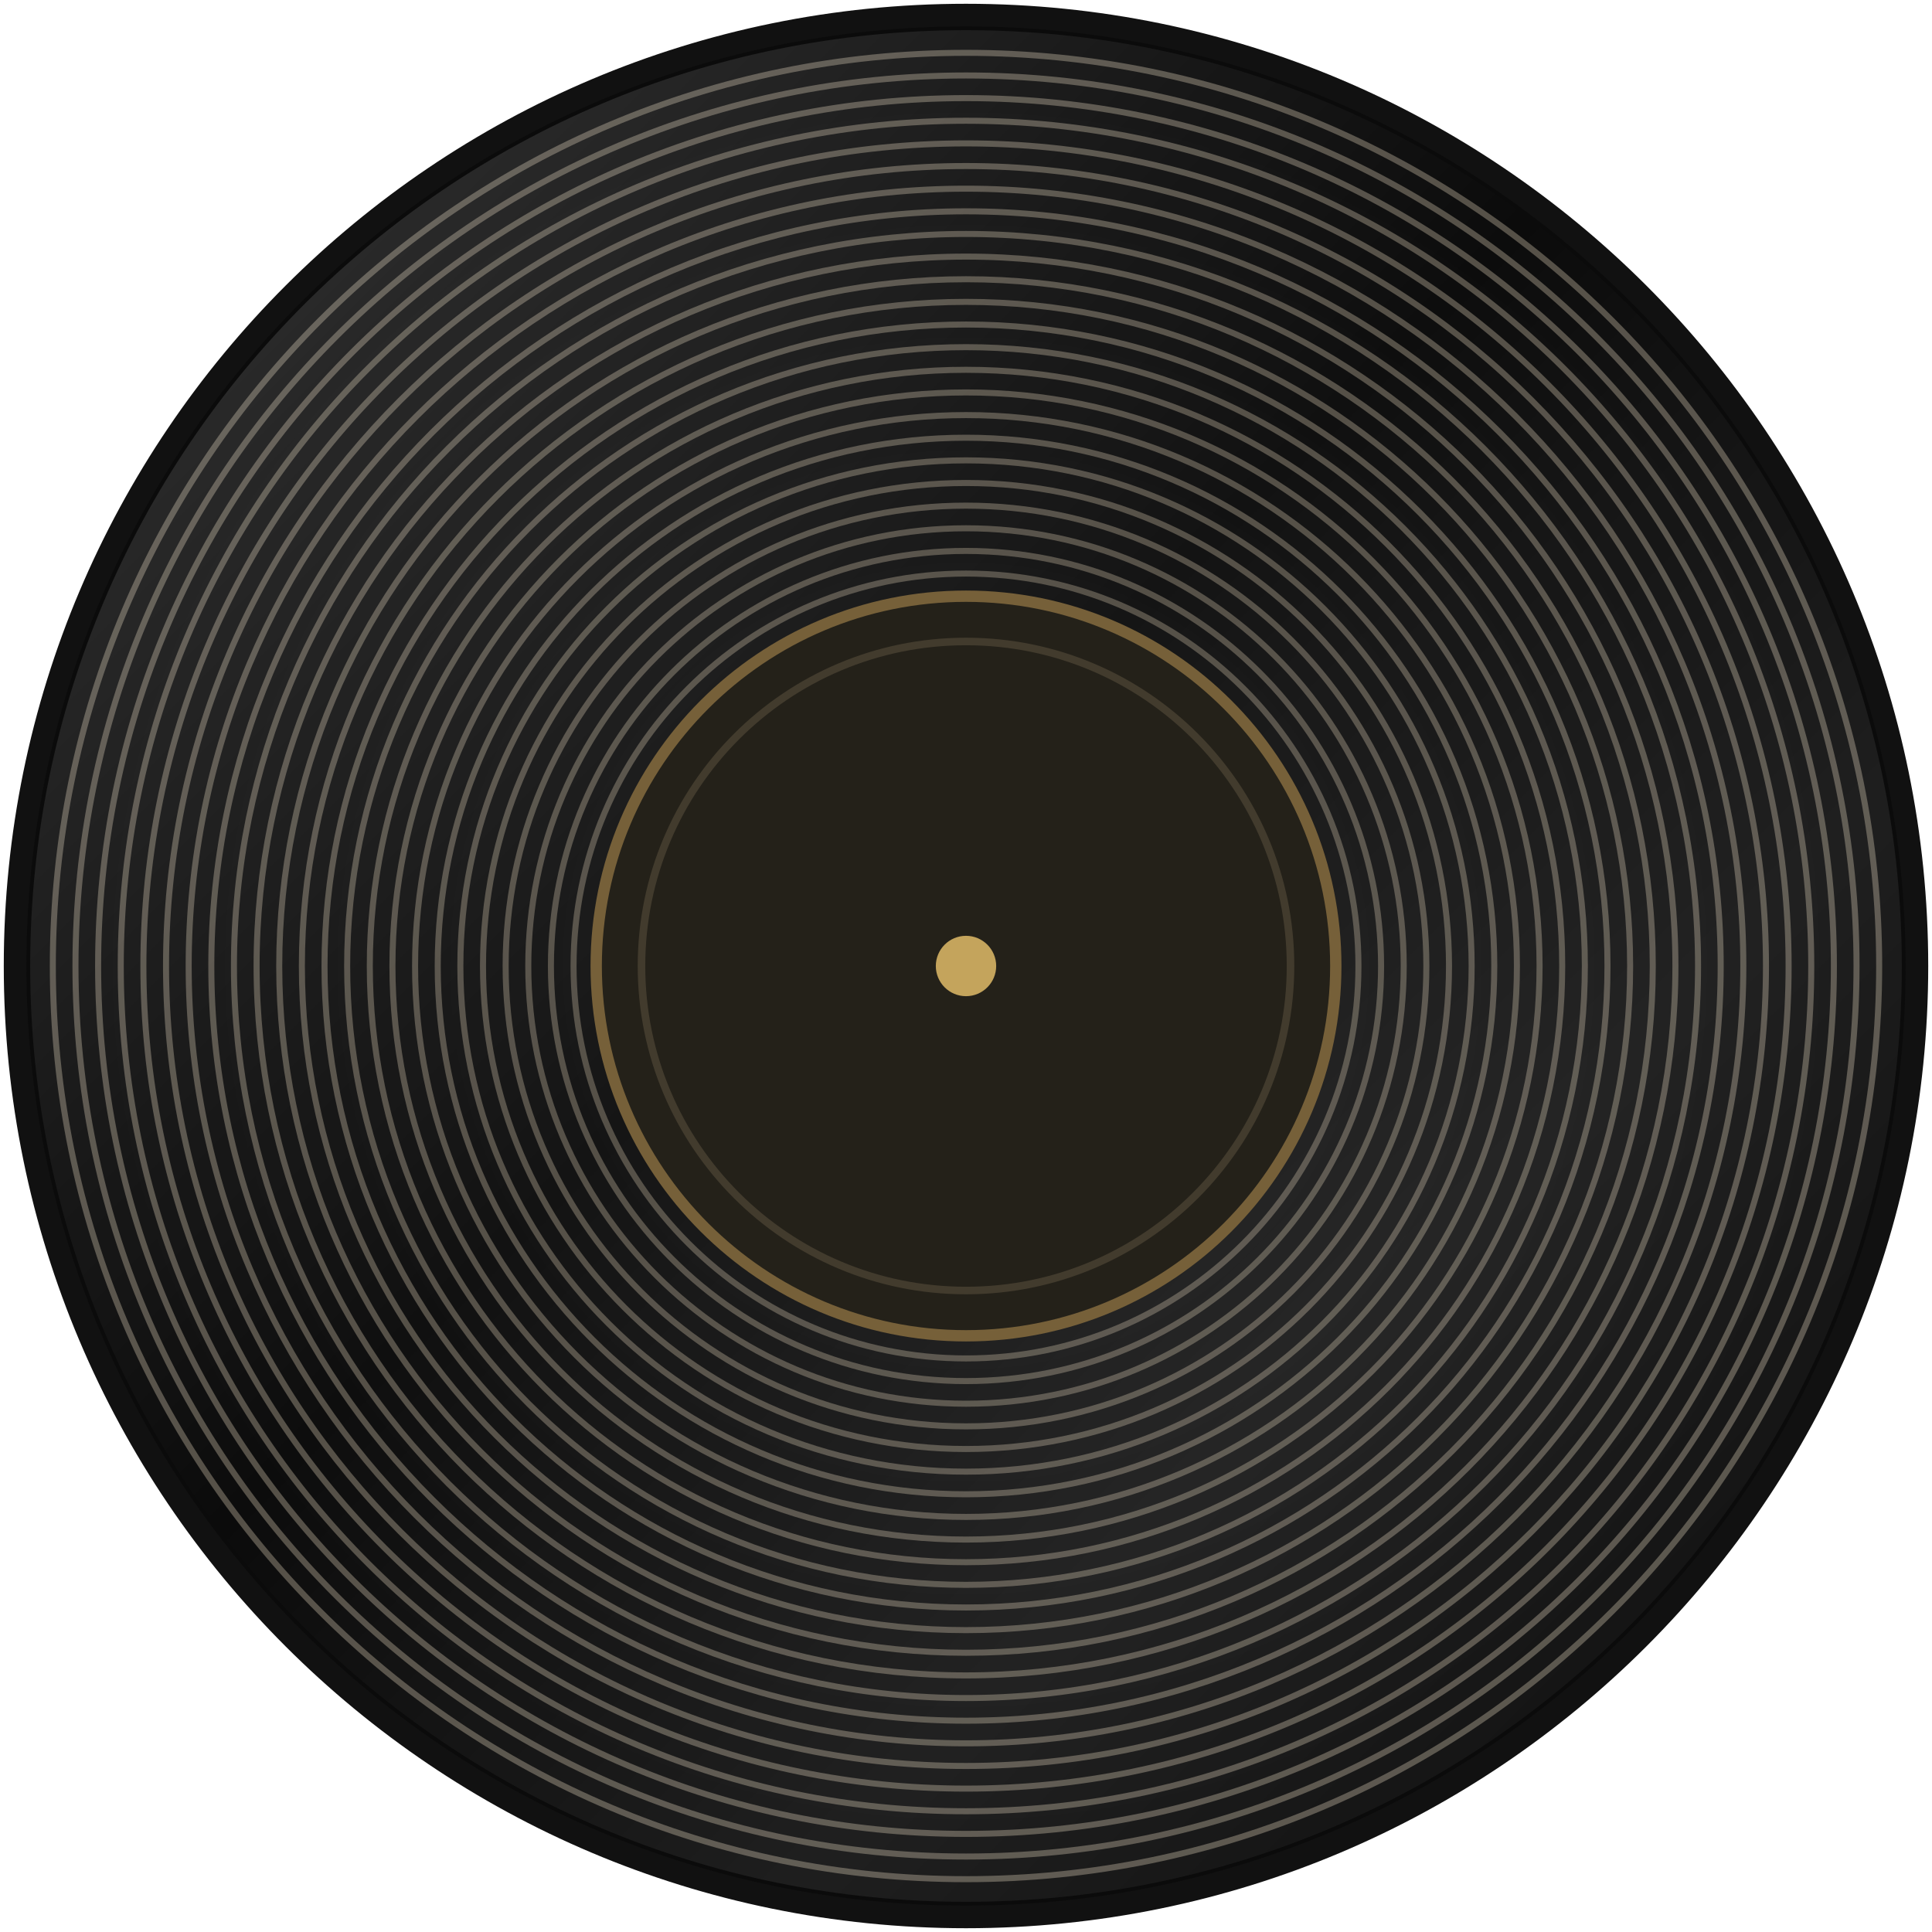
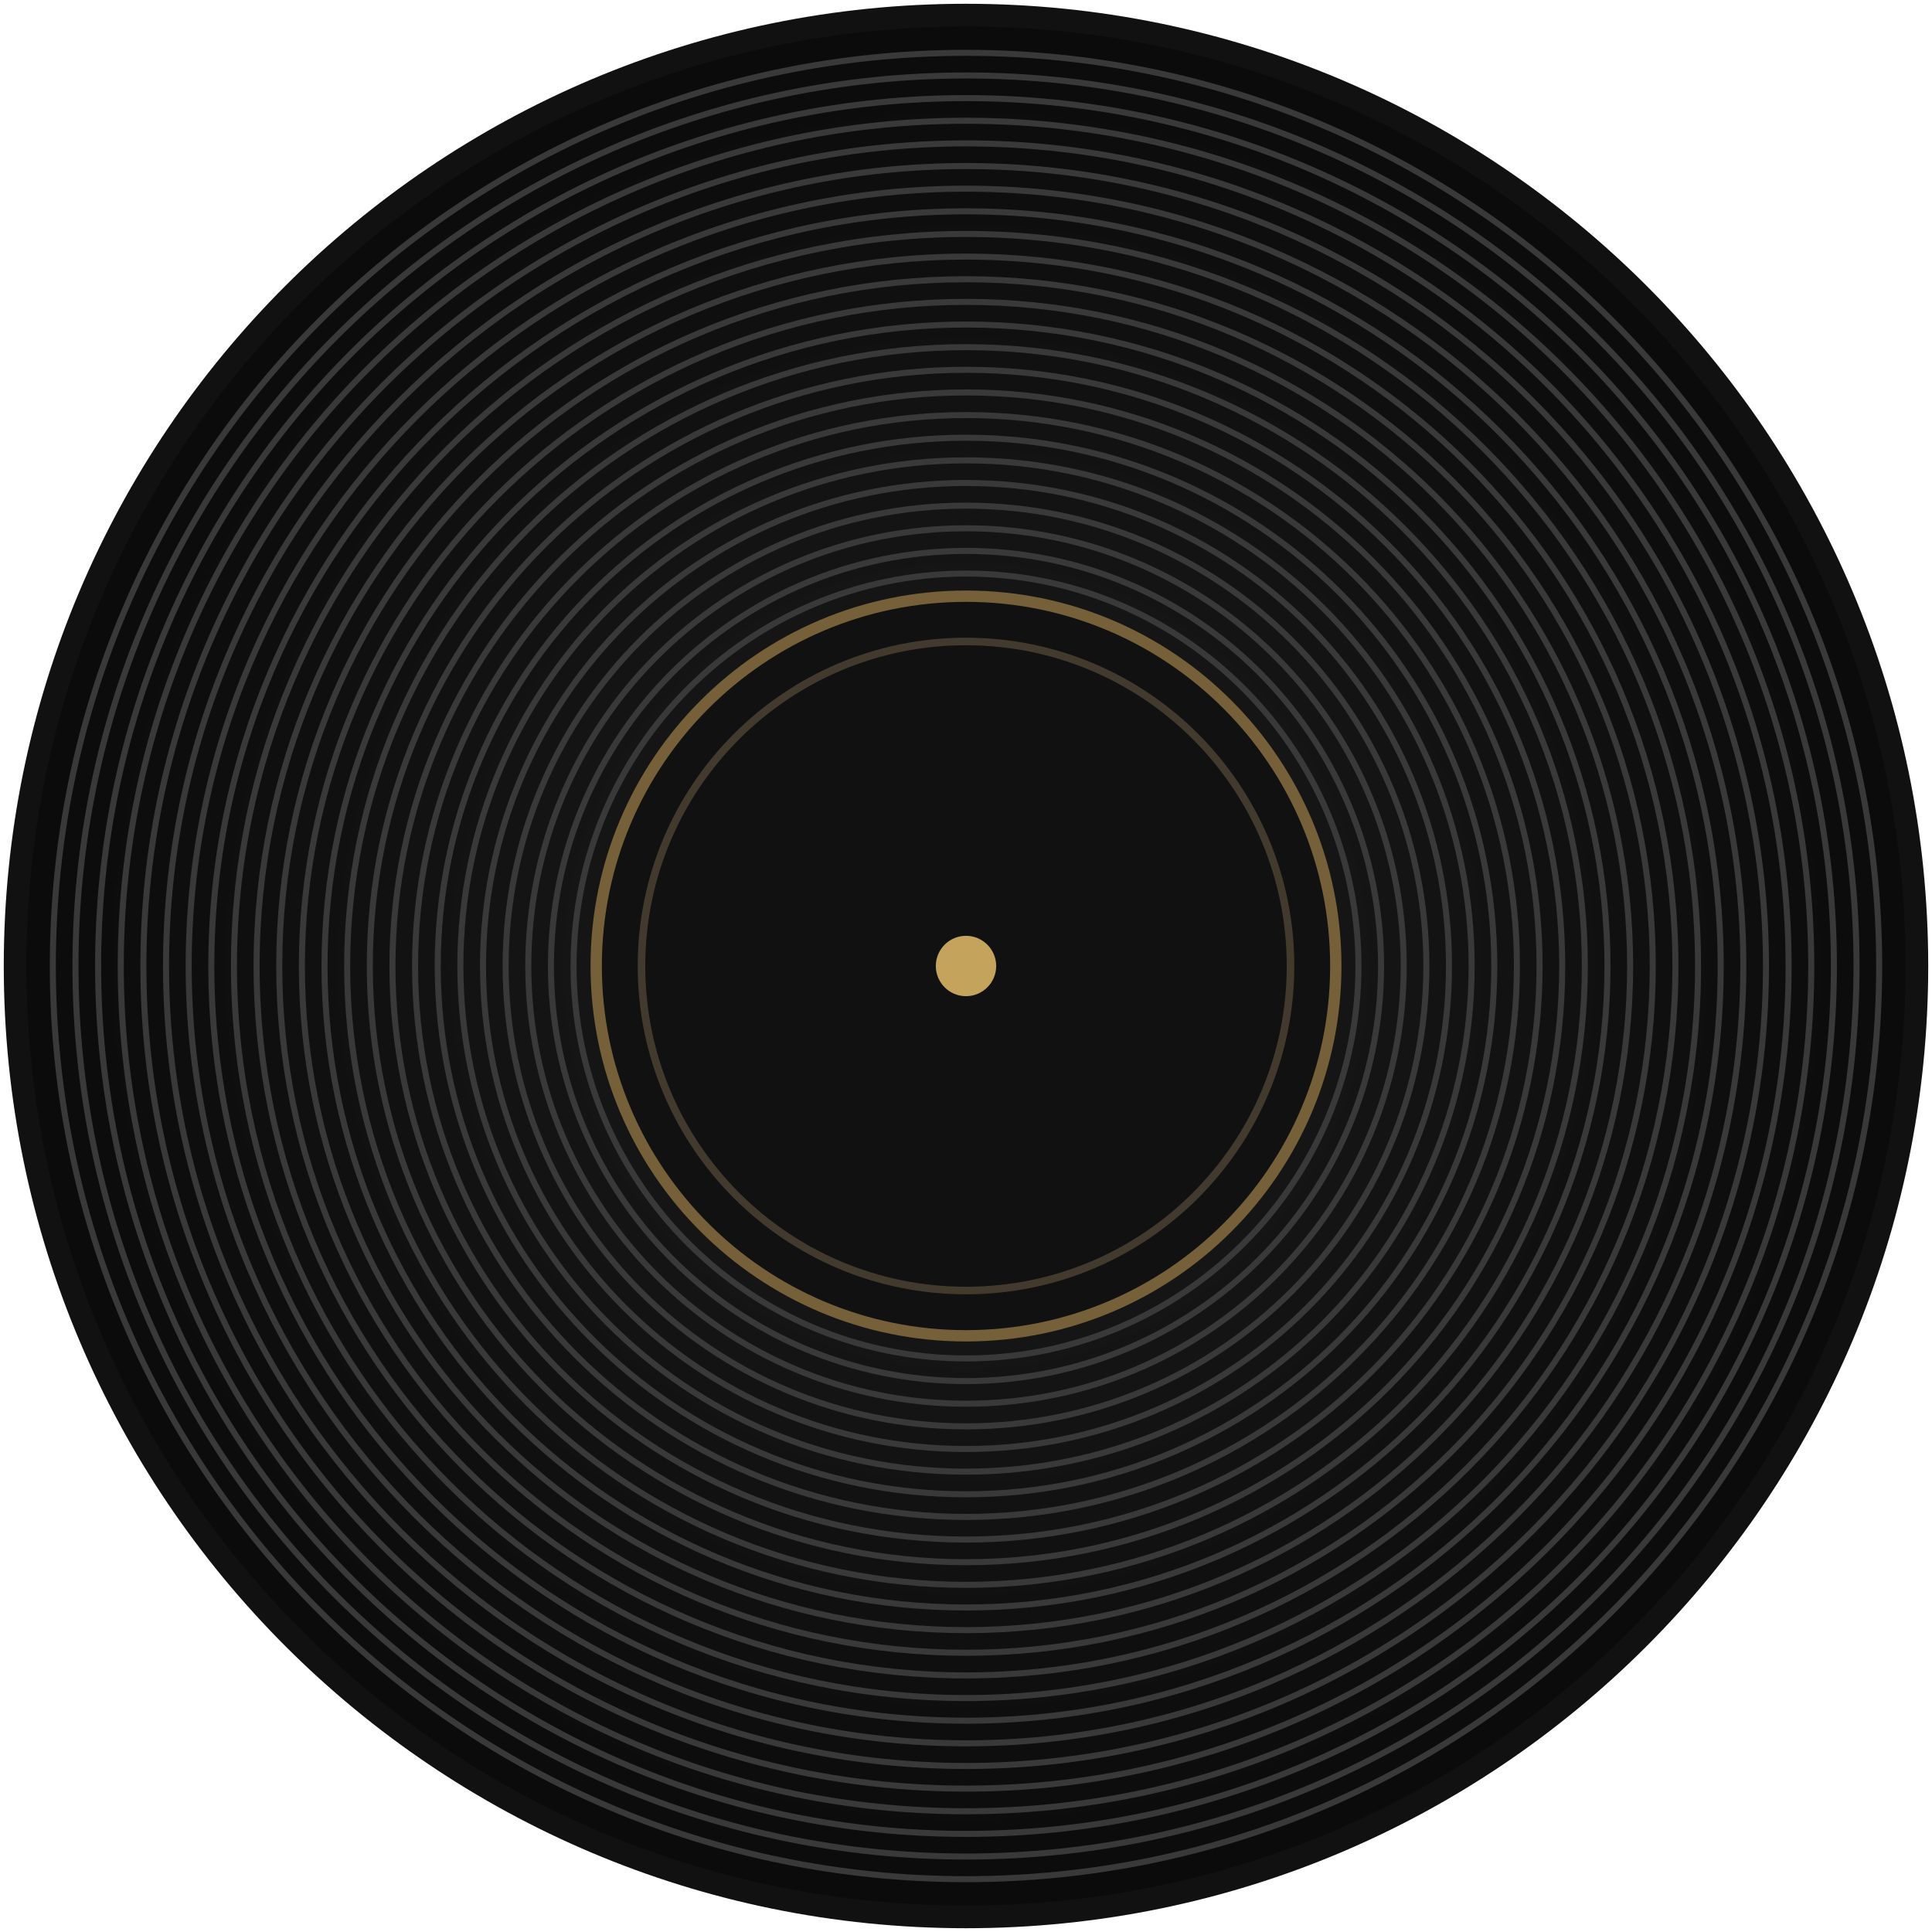
<svg xmlns="http://www.w3.org/2000/svg" width="256" height="256" viewBox="0 0 256 256">
  <defs>
    <radialGradient id="surface">
      <stop stop-color="#36332b" />
      <stop offset=".4" stop-color="#151515" />
      <stop offset="1" stop-color="#0b0b0b" />
    </radialGradient>
-     <linearGradient id="shine" x2="1" y2="1">
-       <stop stop-color="#ffffff" stop-opacity=".18" />
-       <stop offset=".45" stop-color="#ffffff" stop-opacity="0" />
-       <stop offset=".7" stop-color="#ffffff" stop-opacity=".08" />
-       <stop offset="1" stop-color="#ffffff" stop-opacity="0" />
-     </linearGradient>
  </defs>
  <circle cx="128" cy="128" r="126" fill="url(#surface)" stroke="#111" stroke-width="3" />
-   <g fill="none" stroke="#555047" stroke-width=".8">
+   <g fill="none" stroke="#393939" stroke-width=".8">
    <circle cx="128" cy="128" r="52" />
    <circle cx="128" cy="128" r="55" />
    <circle cx="128" cy="128" r="58" />
    <circle cx="128" cy="128" r="61" />
    <circle cx="128" cy="128" r="64" />
    <circle cx="128" cy="128" r="67" />
    <circle cx="128" cy="128" r="70" />
    <circle cx="128" cy="128" r="73" />
    <circle cx="128" cy="128" r="76" />
    <circle cx="128" cy="128" r="79" />
    <circle cx="128" cy="128" r="82" />
    <circle cx="128" cy="128" r="85" />
    <circle cx="128" cy="128" r="88" />
    <circle cx="128" cy="128" r="91" />
    <circle cx="128" cy="128" r="94" />
    <circle cx="128" cy="128" r="97" />
    <circle cx="128" cy="128" r="100" />
    <circle cx="128" cy="128" r="103" />
    <circle cx="128" cy="128" r="106" />
    <circle cx="128" cy="128" r="109" />
    <circle cx="128" cy="128" r="112" />
    <circle cx="128" cy="128" r="115" />
    <circle cx="128" cy="128" r="118" />
    <circle cx="128" cy="128" r="121" />
  </g>
-   <circle cx="128" cy="128" r="124" fill="url(#shine)" />
-   <circle cx="128" cy="128" r="49" fill="#242119" stroke="#766039" stroke-width="1.5" />
+   <circle cx="128" cy="128" r="49" fill="#111111" stroke="#766039" stroke-width="1.5" />
  <circle cx="128" cy="128" r="43" fill="none" stroke="#423b2d" />
  <circle cx="128" cy="128" r="4" fill="#c4a45c" />
</svg>
